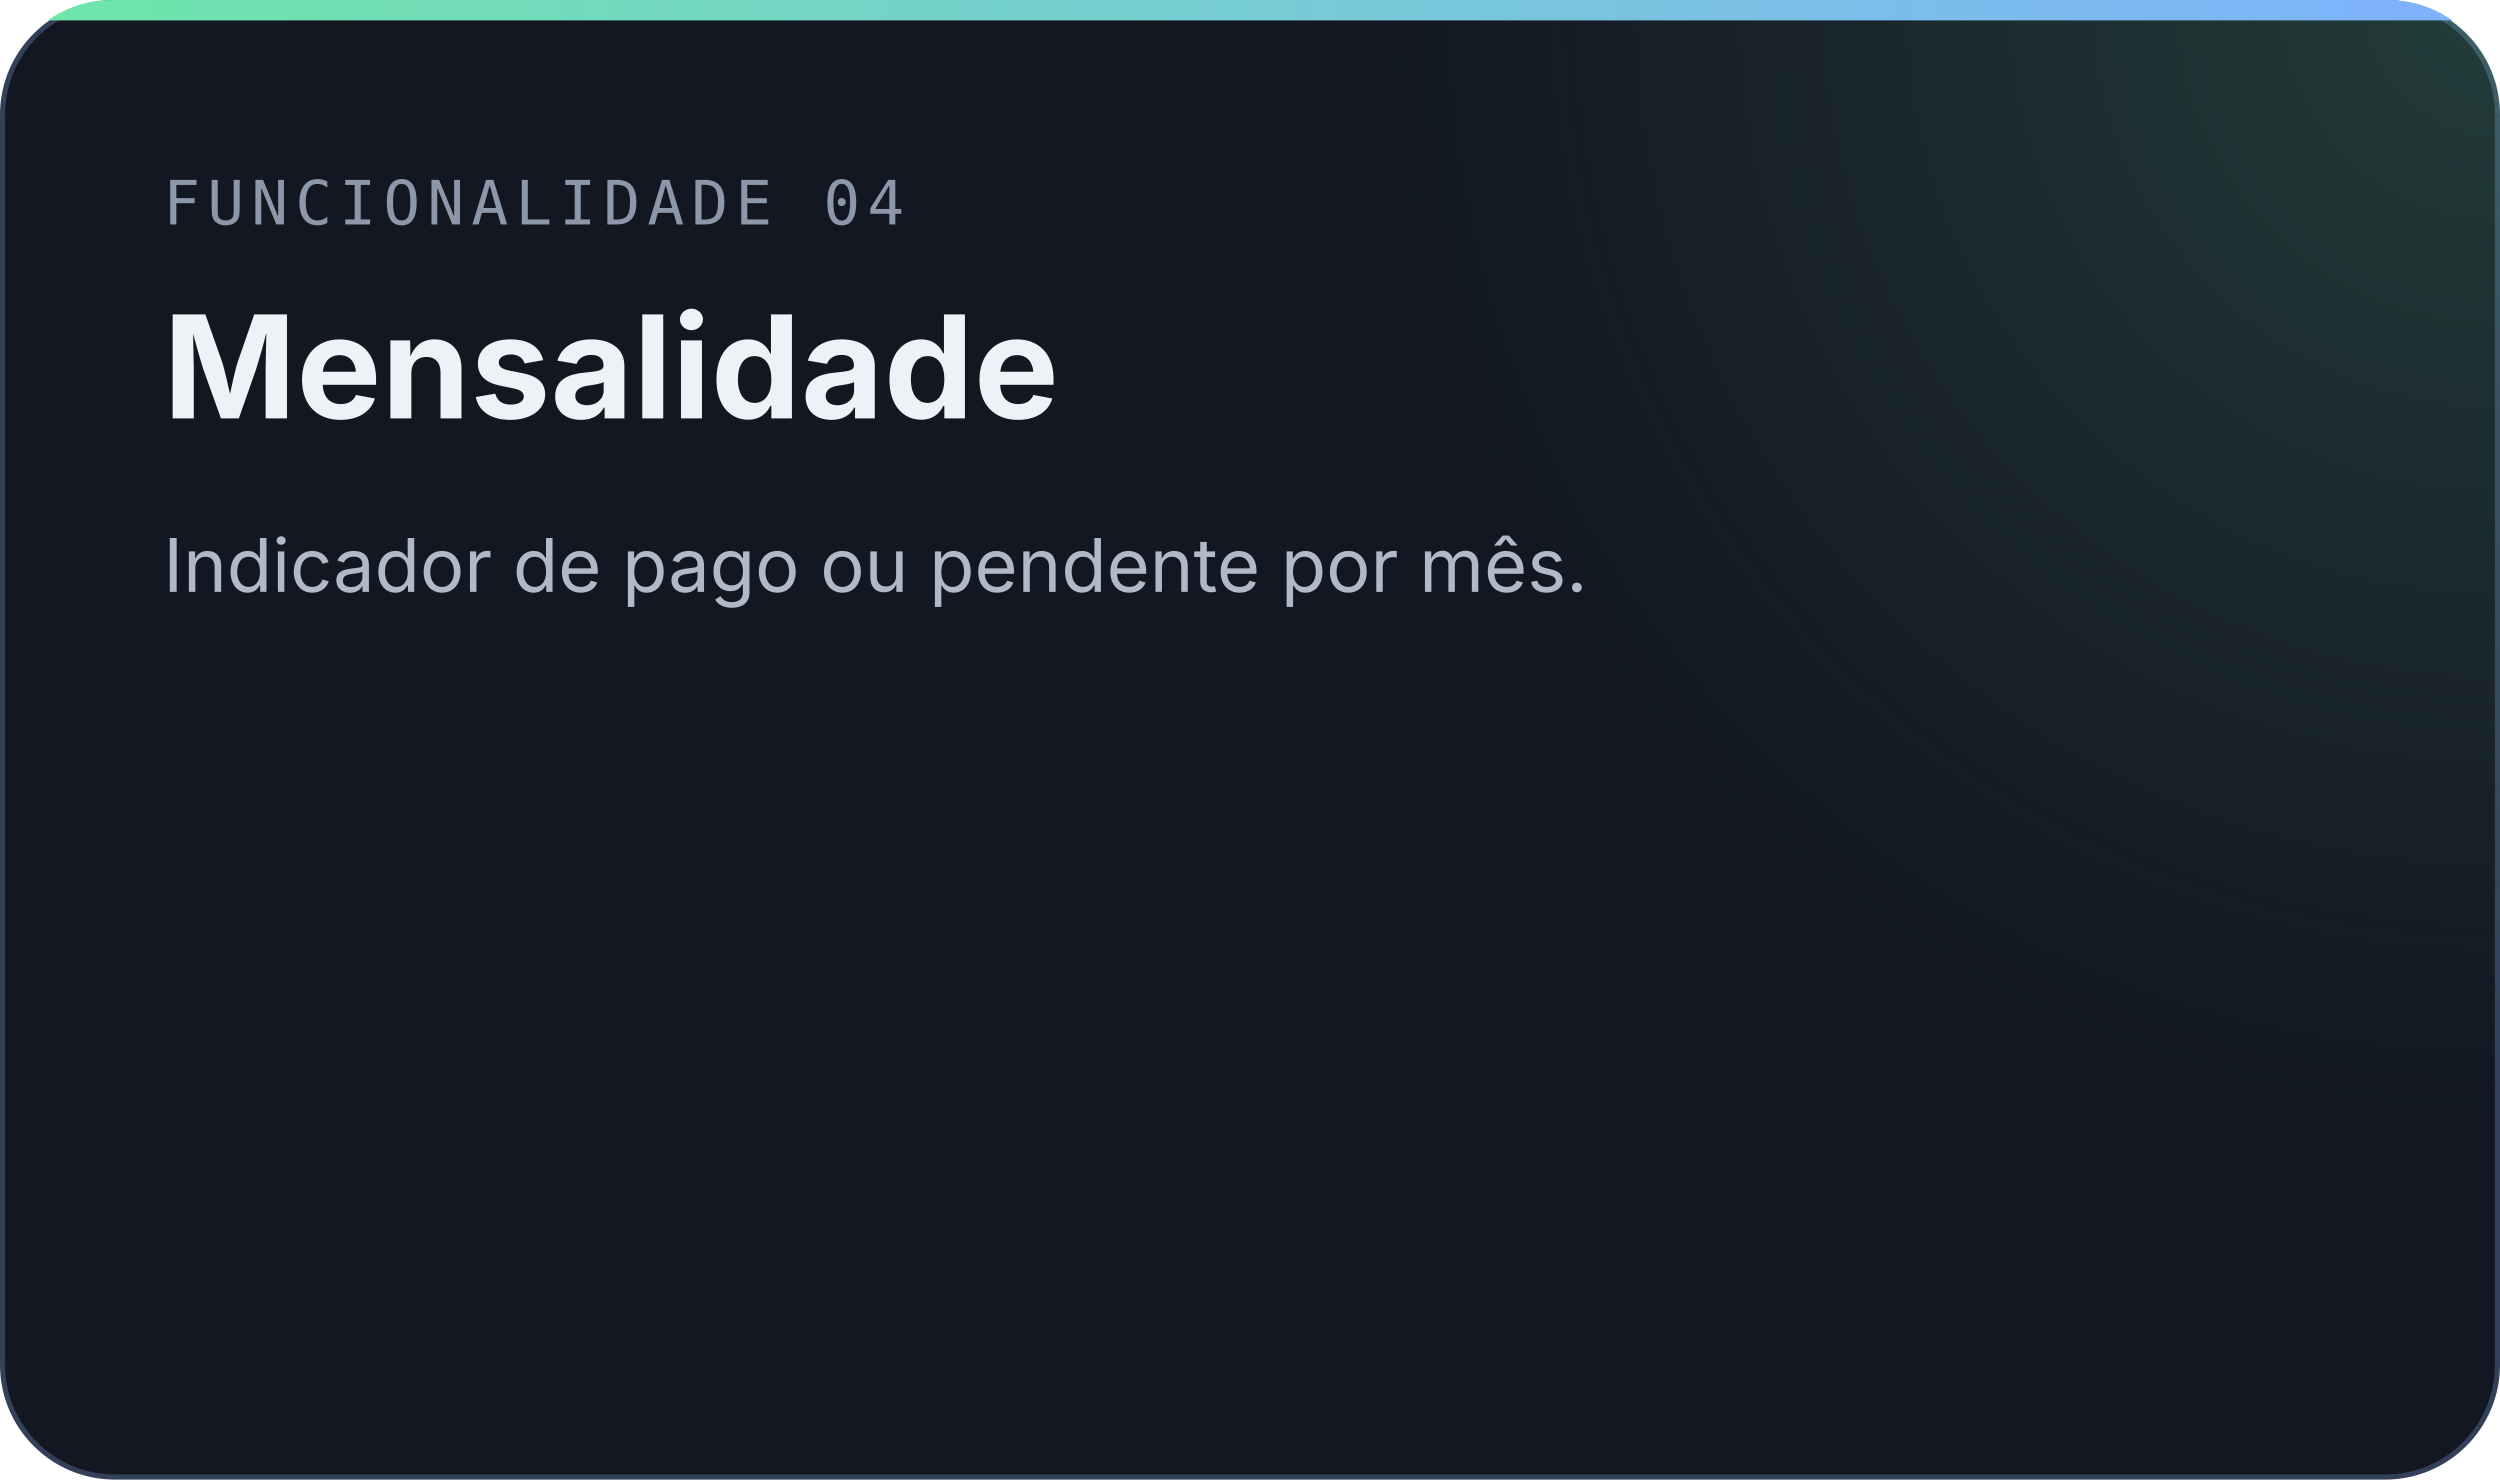
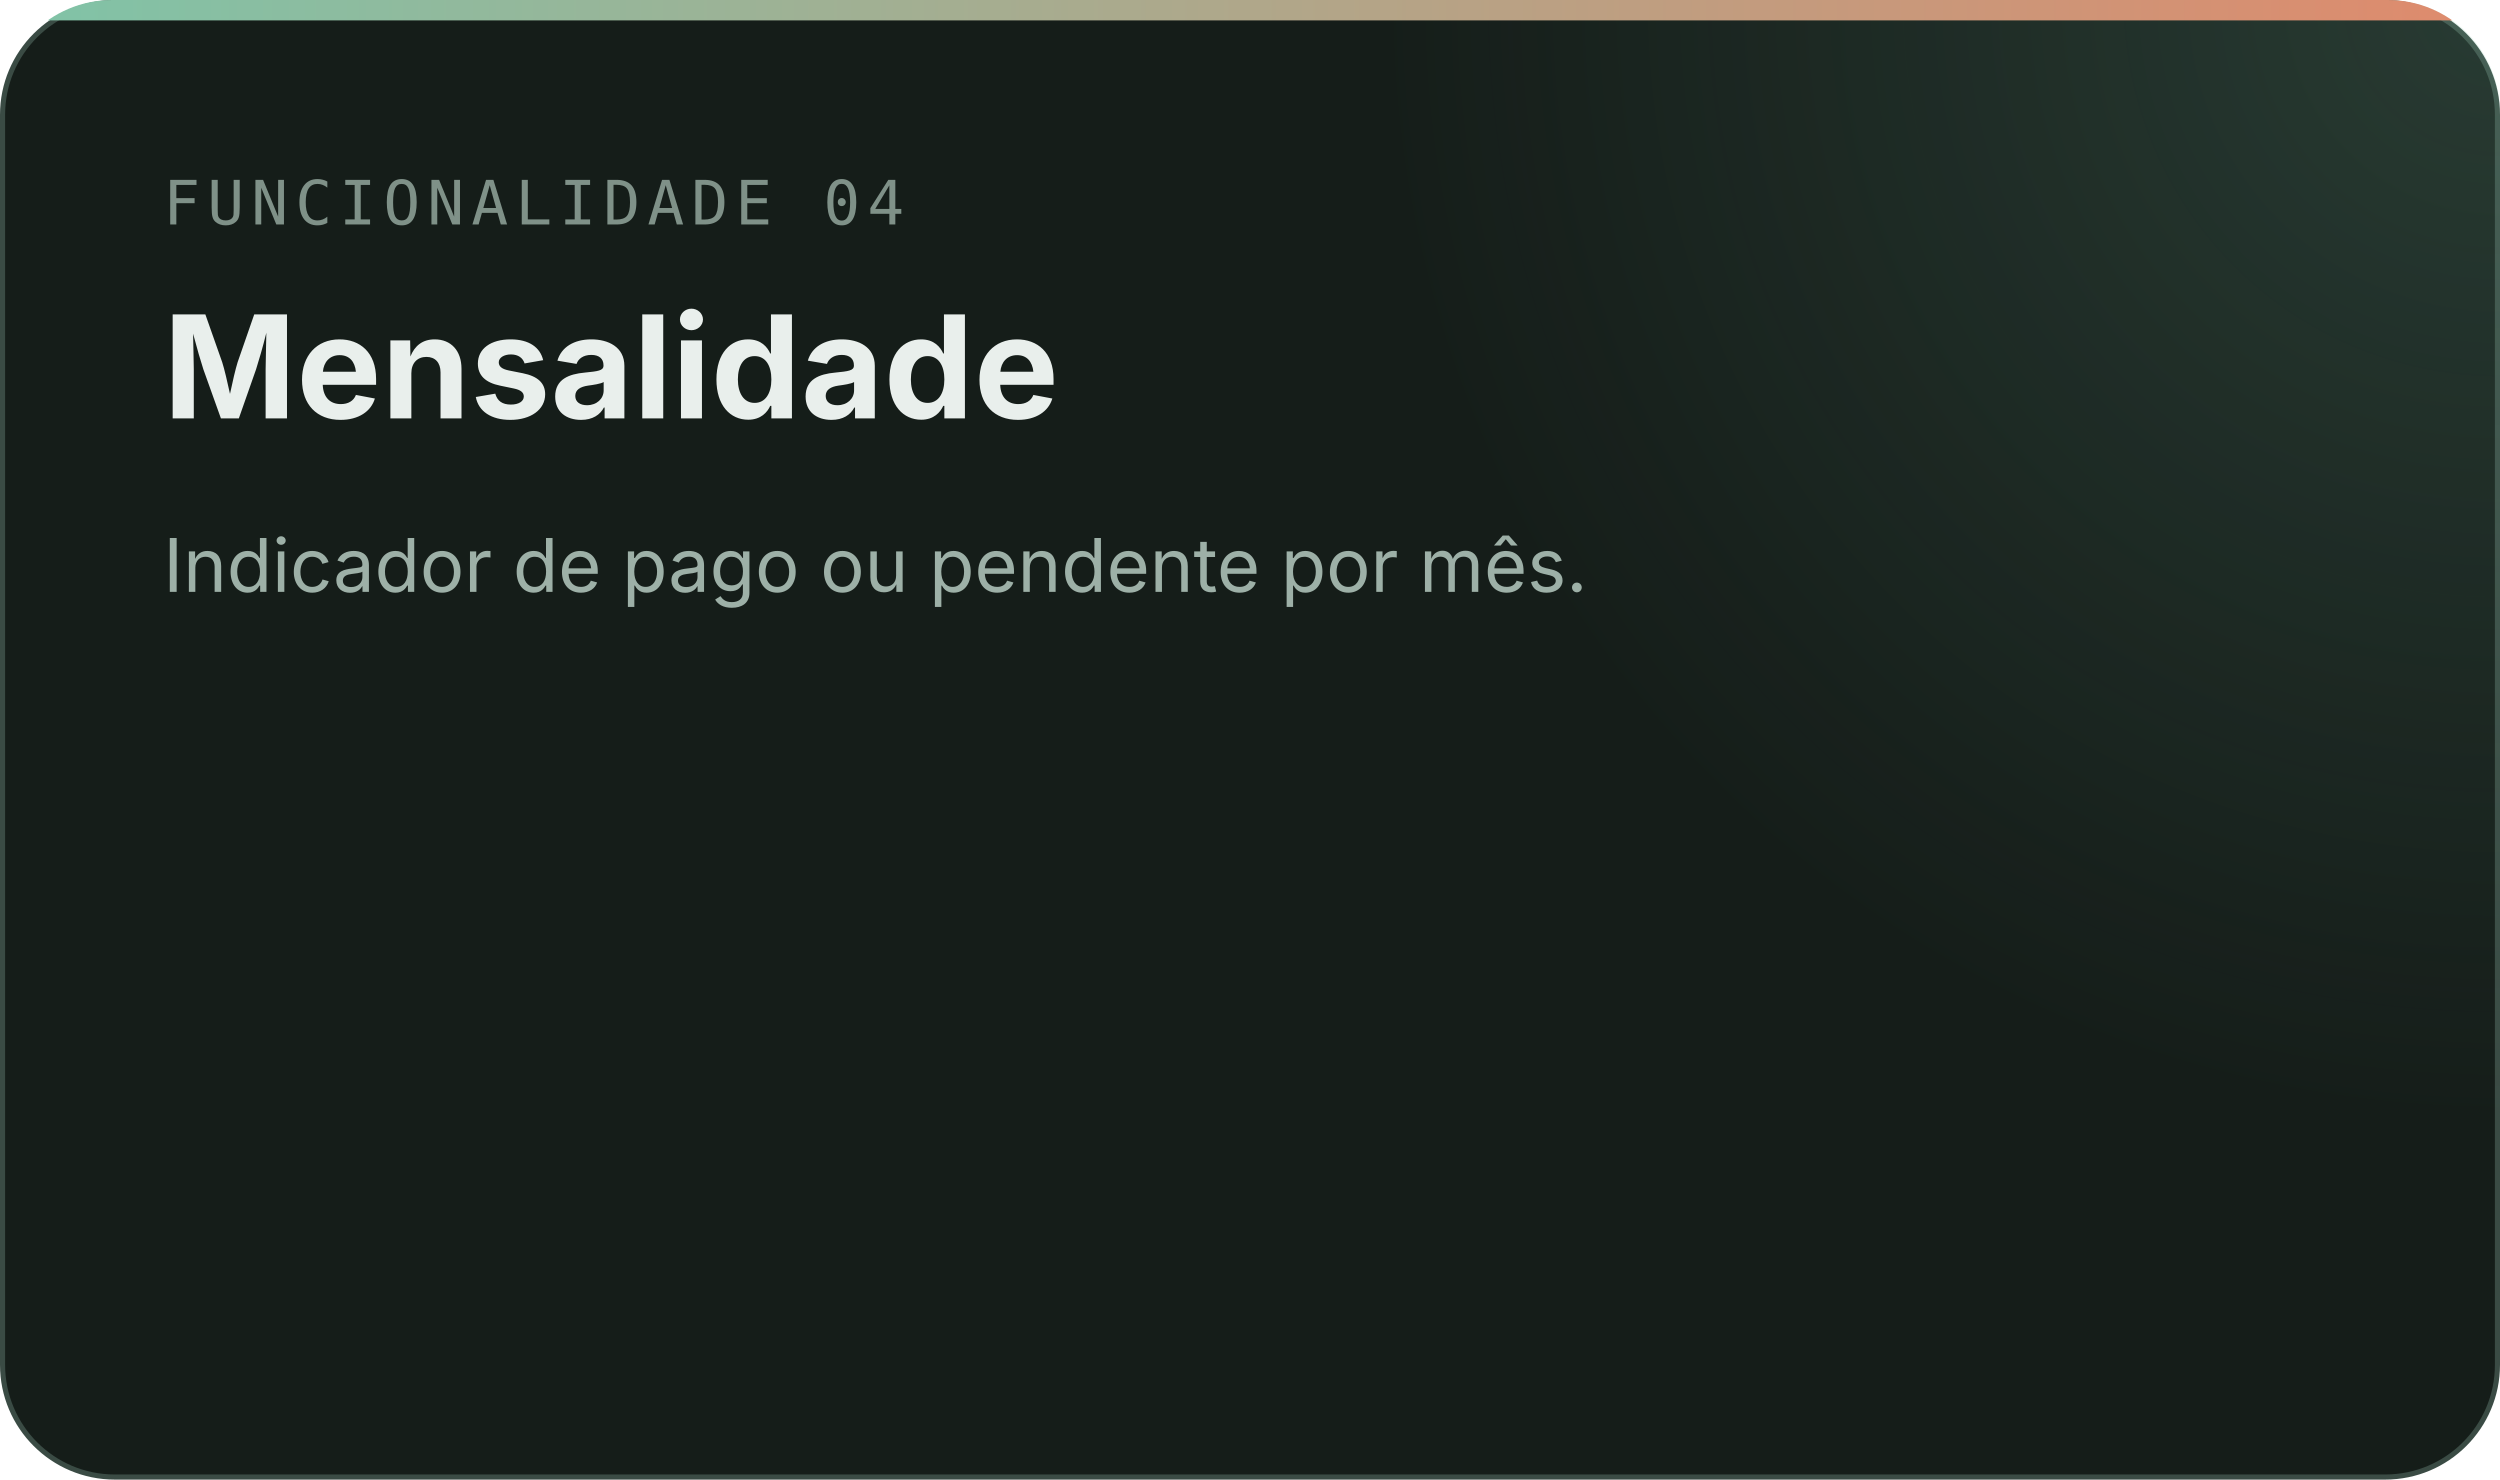
<svg xmlns="http://www.w3.org/2000/svg" width="490" height="290" viewBox="0 0 490 290" role="img" aria-label="Mensalidade. Indicador de pago ou pendente por mês.">
  <defs>
    <linearGradient id="g" x1="0" y1="0" x2="1" y2="0">
-       <stop offset="0" stop-color="#6ee7a8" />
-       <stop offset="1" stop-color="#7fb0ff" />
+       <stop offset="0" stop-color="#7fc4a8" />
+       <stop offset="1" stop-color="#e08a6c" />
    </linearGradient>
    <radialGradient id="fc" gradientUnits="userSpaceOnUse" cx="490" cy="0" r="220">
-       <stop offset="0" stop-color="#6ee7a8" stop-opacity="0.18" />
-       <stop offset="1" stop-color="#6ee7a8" stop-opacity="0" />
+       <stop offset="0" stop-color="#7fc4a8" stop-opacity="0.18" />
+       <stop offset="1" stop-color="#7fc4a8" stop-opacity="0" />
    </radialGradient>
    <clipPath id="fk">
      <rect width="490" height="290" rx="22" />
    </clipPath>
  </defs>
-   <rect x="0.5" y="0.5" width="489" height="289" rx="22" fill="#121721" stroke="#33405a" />
+   <rect x="0.5" y="0.5" width="489" height="289" rx="22" fill="#151d19" stroke="#3a4b44" />
  <g clip-path="url(#fk)">
    <rect width="490" height="290" fill="url(#fc)" />
    <rect width="490" height="4" fill="url(#g)" />
  </g>
-   <text x="32" y="44" font-family="'JetBrains Mono',Menlo,Consolas,monospace" font-size="12" letter-spacing="1.4" fill="#8c97a9">FUNCIONALIDADE 04</text>
-   <text x="32" y="82" font-family="Inter,'Segoe UI',-apple-system,Helvetica,Arial,sans-serif" font-size="28" font-weight="700" fill="#eef1f6">Mensalidade</text>
-   <text x="32" y="116" font-family="Inter,'Segoe UI',-apple-system,Helvetica,Arial,sans-serif" font-size="14.5" fill="#b0b9c8">Indicador de pago ou pendente por mês.</text>
+   <text x="32" y="44" font-family="'JetBrains Mono',Menlo,Consolas,monospace" font-size="12" letter-spacing="1.4" fill="#7f9188">FUNCIONALIDADE 04</text>
+   <text x="32" y="82" font-family="Inter,'Segoe UI',-apple-system,Helvetica,Arial,sans-serif" font-size="28" font-weight="700" fill="#e9efec">Mensalidade</text>
+   <text x="32" y="116" font-family="Inter,'Segoe UI',-apple-system,Helvetica,Arial,sans-serif" font-size="14.5" fill="#9db0a7">Indicador de pago ou pendente por mês.</text>
</svg>
